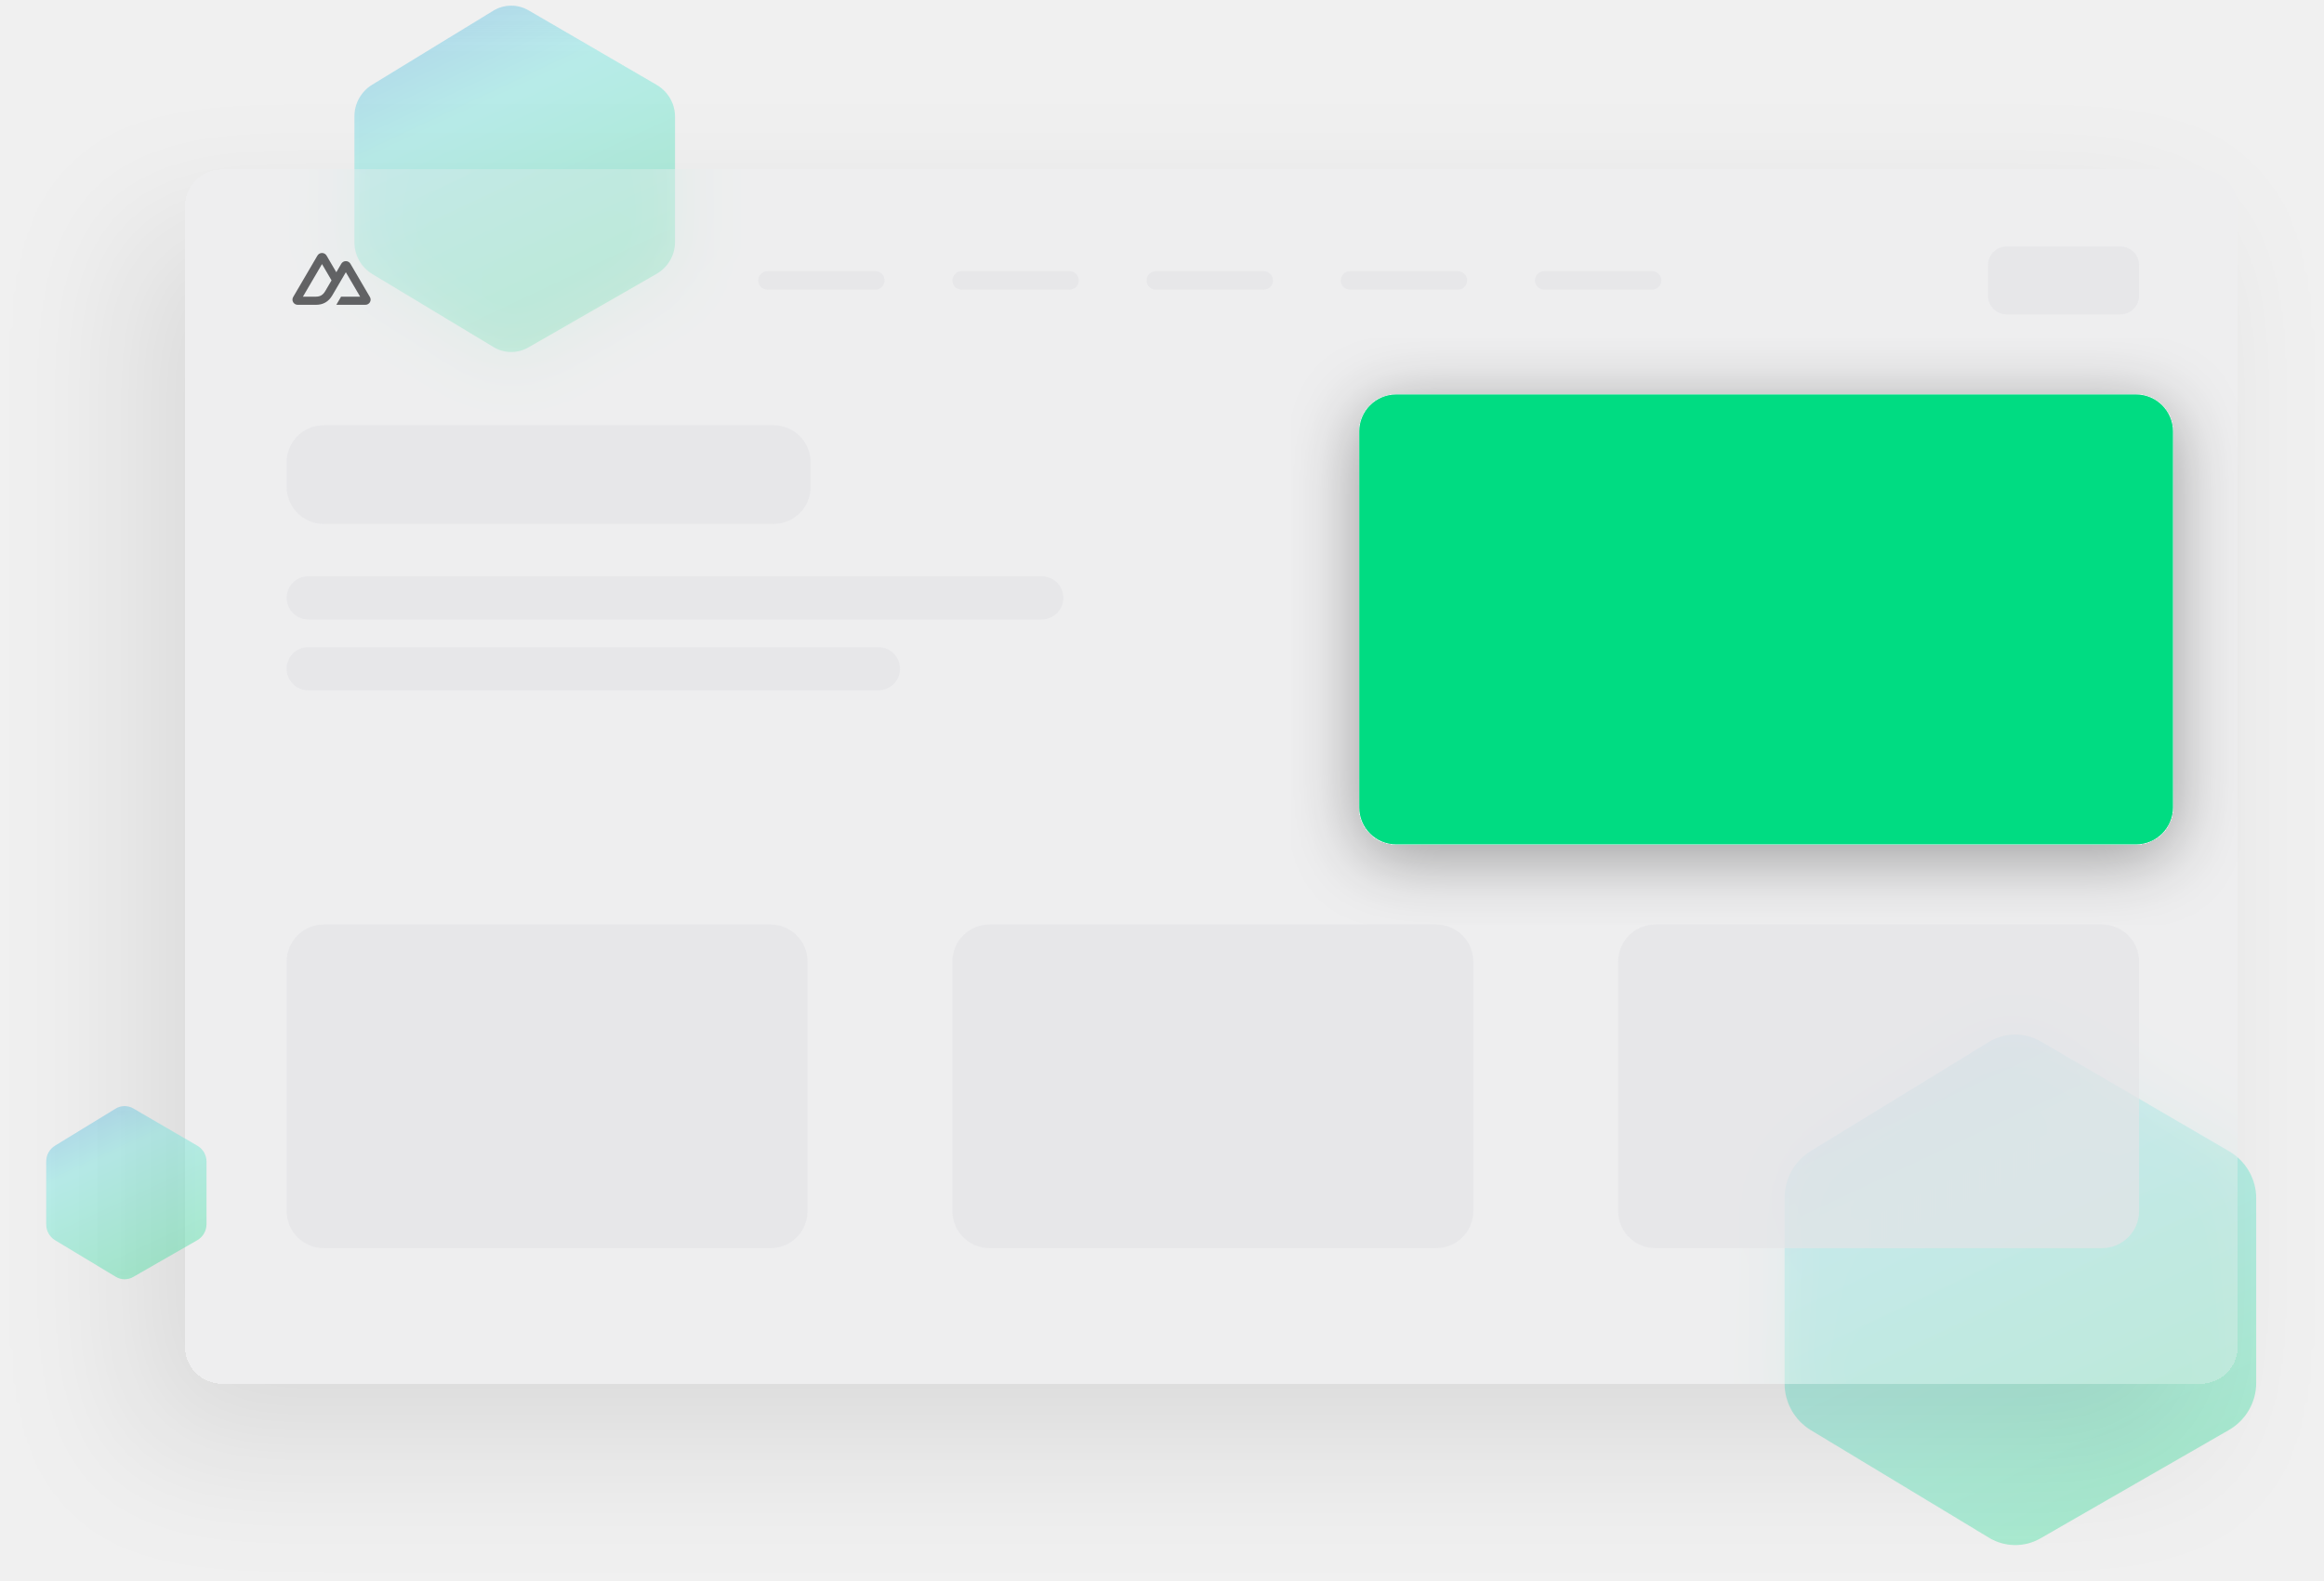
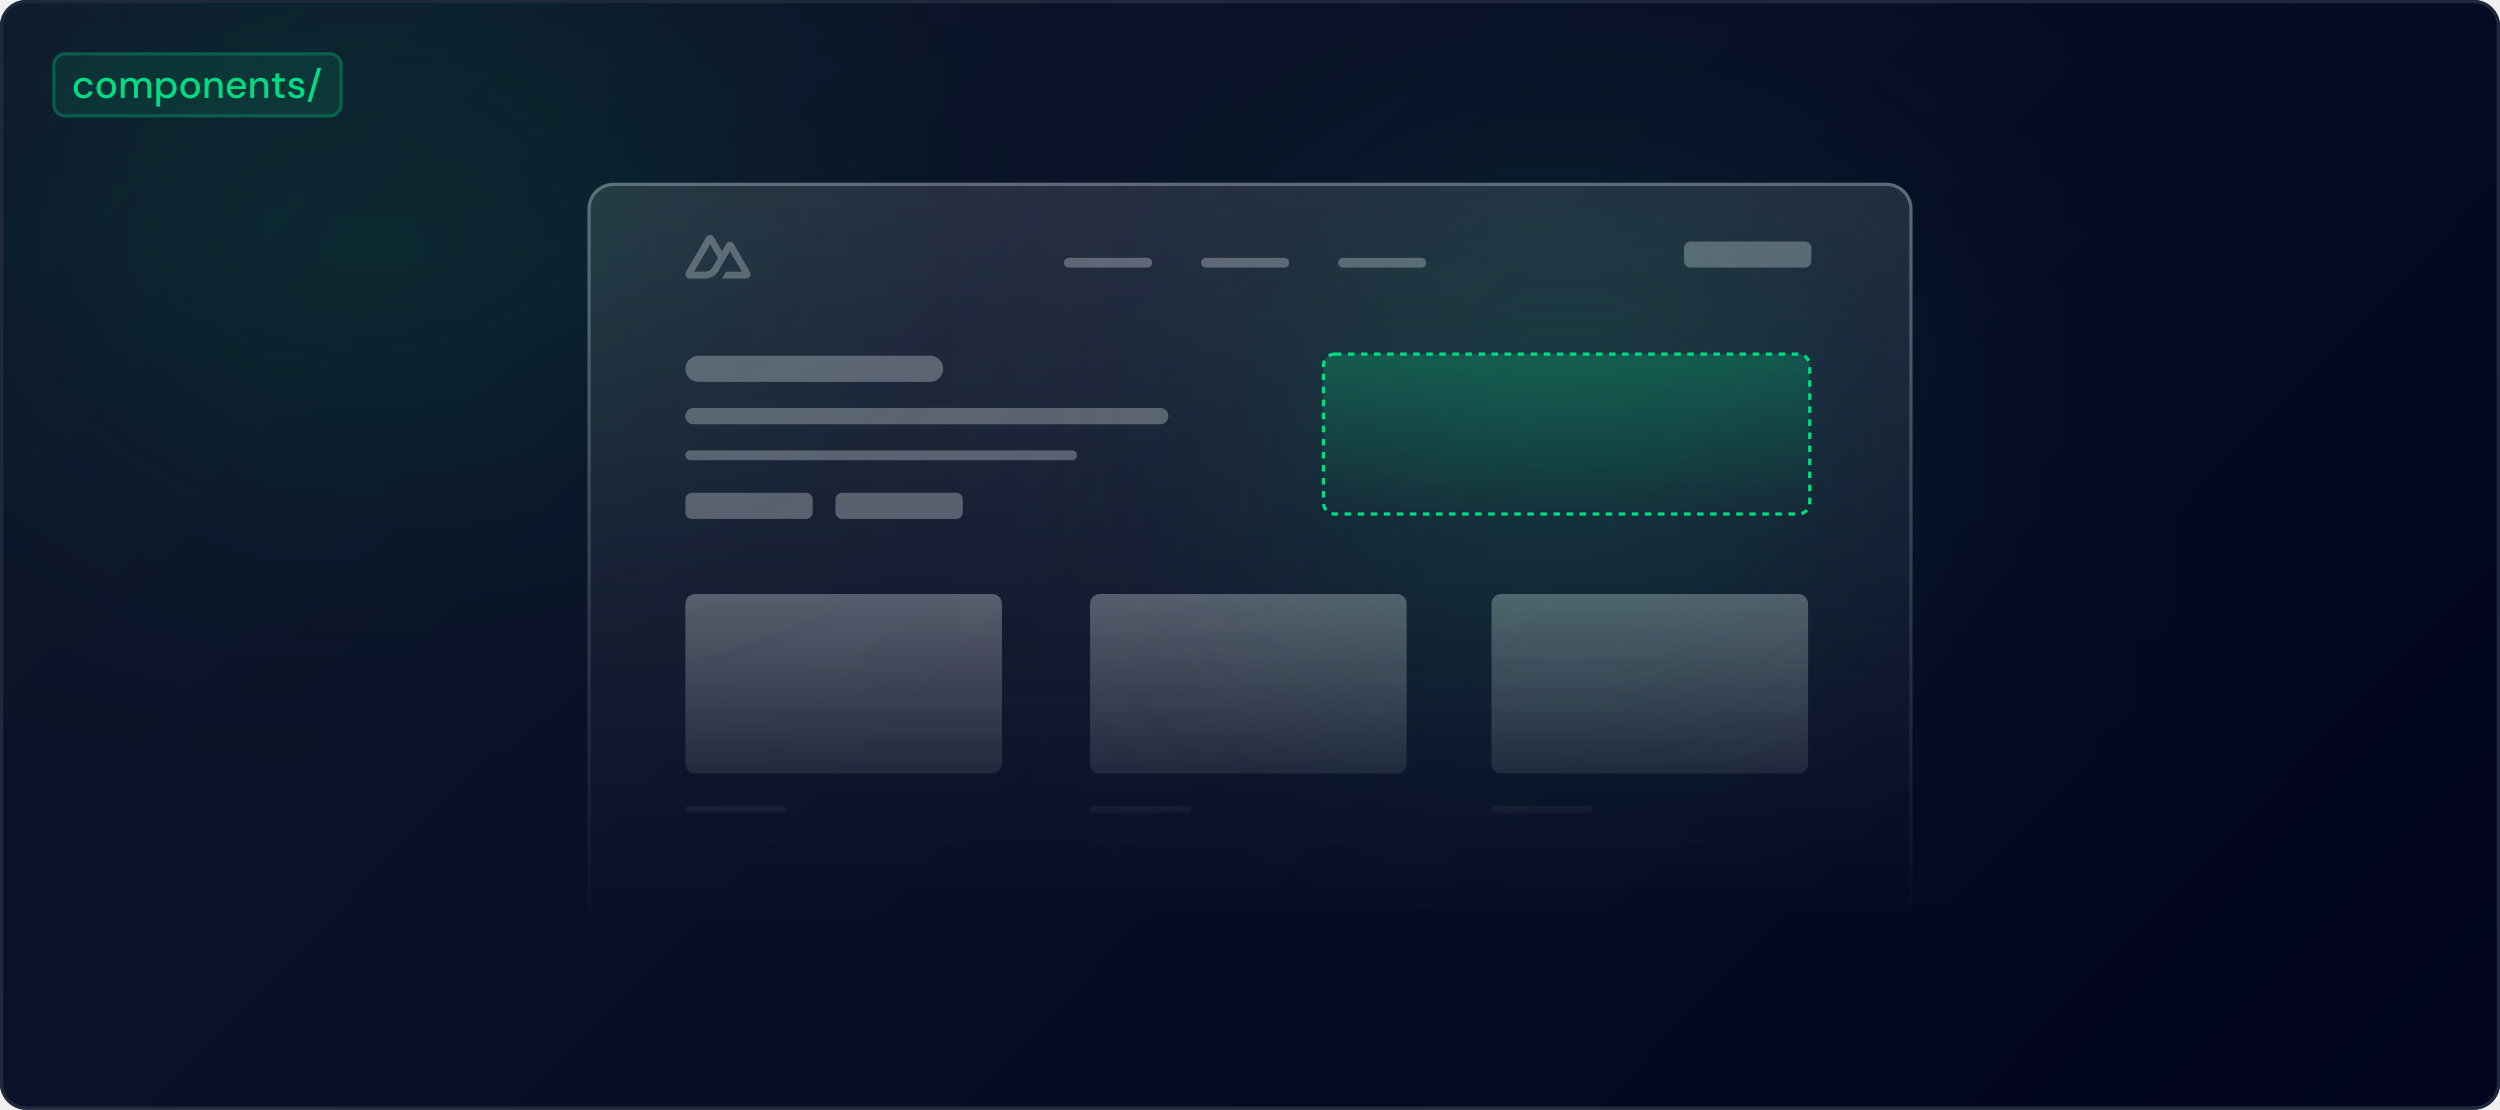
- <svg xmlns="http://www.w3.org/2000/svg" xmlns:xlink="http://www.w3.org/1999/xlink" fill="none" height="513" viewBox="0 0 754 513" width="754">
-   <filter id="a" color-interpolation-filters="sRGB" filterUnits="userSpaceOnUse" height="195.721" width="183.053" x="563.973" y="320.674">
-     <feFlood flood-opacity="0" result="BackgroundImageFix" />
-     <feGaussianBlur in="BackgroundImage" stdDeviation="7.513" />
-     <feComposite in2="SourceAlpha" operator="in" result="effect1_backgroundBlur_7267_84037" />
-     <feBlend in="SourceGraphic" in2="effect1_backgroundBlur_7267_84037" mode="normal" result="shape" />
-   </filter>
-   <filter id="b" color-interpolation-filters="sRGB" filterUnits="userSpaceOnUse" height="142.436" width="134.053" x="99.973" y="-13.195">
-     <feFlood flood-opacity="0" result="BackgroundImageFix" />
-     <feGaussianBlur in="BackgroundImage" stdDeviation="7.513" />
-     <feComposite in2="SourceAlpha" operator="in" result="effect1_backgroundBlur_7267_84037" />
-     <feBlend in="SourceGraphic" in2="effect1_backgroundBlur_7267_84037" mode="normal" result="shape" />
-   </filter>
-   <filter id="c" color-interpolation-filters="sRGB" filterUnits="userSpaceOnUse" height="482" width="754" x="0" y="31">
-     <feFlood flood-opacity="0" result="BackgroundImageFix" />
-     <feGaussianBlur in="BackgroundImage" stdDeviation="10" />
-     <feComposite in2="SourceAlpha" operator="in" result="effect1_backgroundBlur_7267_84037" />
-     <feColorMatrix in="SourceAlpha" result="hardAlpha" type="matrix" values="0 0 0 0 0 0 0 0 0 0 0 0 0 0 0 0 0 0 127 0" />
-     <feOffset dx="-16" dy="20" />
-     <feGaussianBlur stdDeviation="22" />
-     <feComposite in2="hardAlpha" operator="out" />
-     <feColorMatrix type="matrix" values="0 0 0 0 0 0 0 0 0 0 0 0 0 0 0 0 0 0 0.09 0" />
-     <feBlend in2="effect1_backgroundBlur_7267_84037" mode="normal" result="effect2_dropShadow_7267_84037" />
-     <feBlend in="SourceGraphic" in2="effect2_dropShadow_7267_84037" mode="normal" result="shape" />
-   </filter>
-   <filter id="d" color-interpolation-filters="sRGB" filterUnits="userSpaceOnUse" height="190" width="308" x="419" y="110">
-     <feFlood flood-opacity="0" result="BackgroundImageFix" />
-     <feColorMatrix in="SourceAlpha" result="hardAlpha" type="matrix" values="0 0 0 0 0 0 0 0 0 0 0 0 0 0 0 0 0 0 127 0" />
-     <feOffset dy="4" />
-     <feGaussianBlur stdDeviation="11" />
-     <feComposite in2="hardAlpha" operator="out" />
-     <feColorMatrix type="matrix" values="0 0 0 0 0 0 0 0 0 0 0 0 0 0 0 0 0 0 0.35 0" />
-     <feBlend in2="BackgroundImageFix" mode="normal" result="effect1_dropShadow_7267_84037" />
-     <feBlend in="SourceGraphic" in2="effect1_dropShadow_7267_84037" mode="normal" result="shape" />
-   </filter>
-   <filter id="e" color-interpolation-filters="sRGB" filterUnits="userSpaceOnUse" height="86.245" width="82.053" x="-.027" y="343.889">
-     <feFlood flood-opacity="0" result="BackgroundImageFix" />
-     <feGaussianBlur in="BackgroundImage" stdDeviation="7.513" />
-     <feComposite in2="SourceAlpha" operator="in" result="effect1_backgroundBlur_7267_84037" />
-     <feBlend in="SourceGraphic" in2="effect1_backgroundBlur_7267_84037" mode="normal" result="shape" />
-   </filter>
-   <linearGradient id="f">
-     <stop offset="0" stop-color="#00dc82" />
-     <stop offset=".5" stop-color="#36e4da" />
-     <stop offset="1" stop-color="#0047e1" />
-   </linearGradient>
-   <linearGradient id="g" gradientUnits="userSpaceOnUse" x1="655.41" x2="557.503" xlink:href="#f" y1="504" y2="296.381" />
-   <linearGradient id="h" gradientUnits="userSpaceOnUse" x1="166.939" x2="100.608" xlink:href="#f" y1="116" y2="-24.945" />
-   <linearGradient id="i" gradientUnits="userSpaceOnUse" x1="40.969" x2="7.804" xlink:href="#f" y1="416" y2="345.528" />
-   <g filter="url(#a)">
-     <path d="m645.319 498.982-57.788-34.893c-5.295-3.197-8.531-8.931-8.531-15.117v-.347-59.686-.341c0-6.15 3.197-11.857 8.441-15.068l57.79-35.387c5.205-3.188 11.63-3.258 16.898-.187l61.118 35.639c5.42 3.161 8.753 8.963 8.753 15.237v.359 59.184.364c0 6.309-3.372 12.138-8.842 15.283l-61.12 35.143c-5.221 3.002-11.559 2.933-16.719-.183z" fill="url(#g)" fill-opacity=".3" />
+ <svg xmlns="http://www.w3.org/2000/svg" width="766" height="340" fill="none" viewBox="0 0 766 340">
+   <g clip-path="url(#a)">
+     <rect width="766" height="340" fill="url(#b)" rx="8" />
+     <rect width="406" height="228" x="180" y="56" fill="url(#c)" fill-opacity=".12" rx="8" />
+     <rect width="405" height="227" x="180.5" y="56.5" stroke="url(#d)" stroke-opacity=".3" rx="7.5" />
+     <path fill="#F1F5F9" fill-opacity=".3" fill-rule="evenodd" d="M210 112.997c0-2.209 1.791-4 4-4h71c2.209 0 4 1.791 4 4s-1.791 4-4 4h-71c-2.209 0-4-1.791-4-4Zm0 14.504c0-1.381 1.119-2.5 2.5-2.5h143c1.381 0 2.5 1.119 2.5 2.5s-1.119 2.5-2.5 2.5h-143c-1.381 0-2.5-1.119-2.5-2.5Zm1.5 10.5c-.828 0-1.5.672-1.5 1.5s.672 1.5 1.5 1.5h117c.828 0 1.5-.672 1.5-1.5s-.672-1.5-1.5-1.5h-117Zm-1.5 15c0-1.105.895-2 2-2h35c1.105 0 2 .895 2 2v4c0 1.105-.895 2-2 2h-35c-1.105 0-2-.895-2-2v-4Zm48-2c-1.105 0-2 .895-2 2v4c0 1.105.895 2 2 2h35c1.105 0 2-.895 2-2v-4c0-1.105-.895-2-2-2h-35Z" clip-rule="evenodd" />
+     <rect width="149" height="49" x="405.5" y="108.5" fill="url(#e)" fill-opacity=".24" stroke="#00DC82" stroke-dasharray="2 2" rx="3.5" />
+     <path fill="#F1F5F9" fill-opacity=".3" d="M221.22 85.333h7.435c.236 0 .468-.062.673-.179.204-.117.374-.285.492-.488S230 84.234 230 84c0-.234-.062-.464-.181-.667l-4.993-8.571c-.118-.203-.287-.371-.492-.488-.204-.117-.436-.179-.672-.179-.236 0-.468.062-.673.179-.204.117-.374.285-.492.488l-1.277 2.193-2.496-4.289c-.118-.203-.288-.371-.492-.488-.205-.117-.437-.179-.673-.179-.236 0-.468.062-.673.179-.204.117-.374.285-.492.488l-6.213 10.667c-.119.203-.181.432-.181.667 0 .234.062.464.18.667.118.203.288.371.492.488.205.117.437.179.673.179h4.667c1.849 0 3.213-.805 4.151-2.376l2.278-3.91 1.22-2.093 3.662 6.286h-4.882l-1.221 2.093Zm-5.284-2.095-3.257-.001 4.882-8.38 2.436 4.19-1.631 2.801c-.623 1.019-1.331 1.39-2.43 1.39Z" />
+     <path stroke="#F1F5F9" stroke-linecap="round" stroke-opacity=".3" stroke-width="3" d="M327.5 80.5h24M369.5 80.5h24M411.5 80.5h24" />
+     <rect width="39" height="8" x="516" y="74" fill="#F1F5F9" fill-opacity=".3" rx="2" />
+     <path fill="url(#f)" fill-opacity=".3" fill-rule="evenodd" d="M210 184.999c0-1.657 1.343-3 3-3h91c1.657 0 3 1.343 3 3v49c0 1.657-1.343 3-3 3h-91c-1.657 0-3-1.343-3-3v-49Zm0 63c0-.552.448-1 1-1h29c.552 0 1 .448 1 1s-.448 1-1 1h-29c-.552 0-1-.448-1-1Zm1 9c-.552 0-1 .448-1 1s.448 1 1 1h86c.552 0 1-.448 1-1s-.448-1-1-1h-86Z" clip-rule="evenodd" />
+     <path fill="url(#g)" fill-opacity=".3" fill-rule="evenodd" d="M457 184.999c0-1.657 1.343-3 3-3h91c1.657 0 3 1.343 3 3v49c0 1.657-1.343 3-3 3h-91c-1.657 0-3-1.343-3-3v-49Zm0 63c0-.552.448-1 1-1h29c.552 0 1 .448 1 1s-.448 1-1 1h-29c-.552 0-1-.448-1-1Zm1 9c-.552 0-1 .448-1 1s.448 1 1 1h86c.552 0 1-.448 1-1s-.448-1-1-1h-86Z" clip-rule="evenodd" />
+     <path fill="url(#h)" fill-opacity=".3" fill-rule="evenodd" d="M334 184.999c0-1.657 1.343-3 3-3h91c1.657 0 3 1.343 3 3v49c0 1.657-1.343 3-3 3h-91c-1.657 0-3-1.343-3-3v-49Zm0 63c0-.552.448-1 1-1h29c.552 0 1 .448 1 1s-.448 1-1 1h-29c-.552 0-1-.448-1-1Zm1 9c-.552 0-1 .448-1 1s.448 1 1 1h86c.552 0 1-.448 1-1s-.448-1-1-1h-86Z" clip-rule="evenodd" />
+     <g filter="url(#i)">
+       <path fill="#00DC82" d="M537 116v32H423v-32z" />
+     </g>
+     <rect width="89" height="20" x="16" y="16" fill="#00DC82" fill-opacity=".1" rx="4" />
+     <path fill="#00DC82" d="M25.612 30.144c-.584 0-1.104-.132-1.56-.396-.456-.272-.816-.644-1.08-1.116-.256-.472-.384-1.02-.384-1.644 0-.632.128-1.184.384-1.656.264-.48.624-.852 1.08-1.116.456-.272.976-.408 1.56-.408.736 0 1.352.192 1.848.576.496.384.812.904.948 1.56H27.16c-.08-.352-.264-.624-.552-.816-.28-.192-.616-.288-1.008-.288-.32 0-.616.084-.888.252-.272.16-.492.4-.66.72-.16.312-.24.7-.24 1.164 0 .344.048.652.144.924.096.264.224.488.384.672.168.184.36.324.576.42.216.088.444.132.684.132.264 0 .5-.04.708-.12.216-.088.396-.216.54-.384.152-.168.256-.368.312-.6h1.248c-.136.64-.452 1.156-.948 1.548-.496.384-1.112.576-1.848.576Zm6.96 0c-.568 0-1.08-.132-1.536-.396-.448-.264-.804-.632-1.068-1.104-.256-.48-.384-1.032-.384-1.656 0-.64.132-1.196.396-1.668.264-.48.624-.852 1.08-1.116.456-.264.968-.396 1.536-.396.576 0 1.088.132 1.536.396.448.264.8.632 1.056 1.104.264.472.396 1.028.396 1.668 0 .64-.132 1.196-.396 1.668-.256.472-.612.84-1.068 1.104-.456.264-.972.396-1.548.396Zm0-1.032c.328 0 .624-.08.888-.24.272-.16.488-.396.648-.708.168-.32.252-.716.252-1.188s-.08-.864-.24-1.176c-.16-.32-.376-.56-.648-.72-.264-.16-.556-.24-.876-.24-.32 0-.616.08-.888.24-.272.16-.492.4-.66.72-.16.312-.24.704-.24 1.176s.08.868.24 1.188c.168.312.384.548.648.708.272.16.564.24.876.24Zm4.424.888v-6.048h1.08l.084.852c.192-.312.448-.556.768-.732.32-.176.68-.264 1.08-.264.304 0 .58.044.828.132.248.08.468.204.66.372s.348.376.468.624c.216-.352.504-.628.864-.828.368-.2.756-.3 1.164-.3.488 0 .908.1 1.26.3.352.192.62.484.804.876.184.384.276.864.276 1.44V30h-1.188v-3.456c0-.56-.116-.984-.348-1.272-.224-.288-.556-.432-.996-.432-.296 0-.56.076-.792.228-.232.152-.416.372-.552.66-.128.288-.192.64-.192 1.056V30h-1.2v-3.456c0-.56-.116-.984-.348-1.272-.224-.288-.556-.432-.996-.432-.28 0-.536.076-.768.228-.232.152-.416.372-.552.66-.136.288-.204.64-.204 1.056V30h-1.2Zm10.887 2.64v-8.688h1.08l.12.936c.128-.184.288-.356.48-.516.192-.168.42-.304.684-.408.272-.104.588-.156.948-.156.576 0 1.08.14 1.512.42.44.28.78.66 1.02 1.14.248.472.372 1.012.372 1.62 0 .608-.124 1.152-.372 1.632-.248.472-.592.844-1.032 1.116-.432.272-.936.408-1.512.408-.472 0-.888-.092-1.248-.276-.36-.192-.644-.456-.852-.792v3.564h-1.2Zm3.108-3.54c.368 0 .692-.088.972-.264.288-.176.512-.424.672-.744.168-.32.252-.692.252-1.116 0-.424-.084-.792-.252-1.104-.16-.32-.384-.568-.672-.744-.28-.184-.604-.276-.972-.276-.376 0-.708.092-.996.276-.28.176-.5.424-.66.744-.16.312-.24.68-.24 1.104 0 .424.08.796.24 1.116.16.32.38.568.66.744.288.176.62.264.996.264Zm7.269 1.044c-.568 0-1.08-.132-1.536-.396-.448-.264-.804-.632-1.068-1.104-.256-.48-.384-1.032-.384-1.656 0-.64.132-1.196.396-1.668.264-.48.624-.852 1.08-1.116.456-.264.968-.396 1.536-.396.576 0 1.088.132 1.536.396.448.264.8.632 1.056 1.104.264.472.396 1.028.396 1.668 0 .64-.132 1.196-.396 1.668-.256.472-.612.84-1.068 1.104-.456.264-.972.396-1.548.396Zm0-1.032c.328 0 .624-.08.888-.24.272-.16.488-.396.648-.708.168-.32.252-.716.252-1.188s-.08-.864-.24-1.176c-.16-.32-.376-.56-.648-.72-.264-.16-.556-.24-.876-.24-.32 0-.616.08-.888.24-.272.16-.492.4-.66.72-.16.312-.24.704-.24 1.176s.08.868.24 1.188c.168.312.384.548.648.708.272.16.564.24.876.24Zm4.424.888v-6.048h1.08l.072 1.032c.192-.36.464-.644.816-.852.352-.216.756-.324 1.212-.324.48 0 .892.096 1.236.288.344.192.612.484.804.876.192.384.288.868.288 1.452V30h-1.2v-3.456c0-.56-.124-.984-.372-1.272-.248-.288-.608-.432-1.08-.432-.312 0-.592.076-.84.228-.248.144-.448.36-.6.648-.144.288-.216.64-.216 1.056V30h-1.2Zm9.779.144c-.576 0-1.088-.132-1.536-.396-.448-.264-.8-.632-1.056-1.104-.248-.472-.372-1.02-.372-1.644 0-.64.124-1.196.372-1.668.256-.48.608-.852 1.056-1.116.448-.272.968-.408 1.56-.408.592 0 1.1.132 1.524.396.424.264.752.616.984 1.056.232.432.348.912.348 1.44 0 .08-.004.168-.012.264 0 .088-.004.188-.012.3h-4.944v-.852h3.768c-.024-.504-.192-.896-.504-1.176-.312-.288-.7-.432-1.164-.432-.328 0-.628.076-.9.228-.272.144-.492.36-.66.648-.16.28-.24.636-.24 1.068v.336c0 .448.08.828.24 1.14.168.304.388.536.66.696.272.152.568.228.888.228.384 0 .7-.084.948-.252.248-.168.432-.396.552-.684h1.2c-.104.368-.28.7-.528.996-.248.288-.556.516-.924.684-.36.168-.776.252-1.248.252ZM76.675 30v-6.048h1.08l.072 1.032c.192-.36.464-.644.816-.852.352-.216.756-.324 1.212-.324.48 0 .892.096 1.236.288.344.192.612.484.804.876.192.384.288.868.288 1.452V30h-1.2v-3.456c0-.56-.124-.984-.372-1.272-.248-.288-.608-.432-1.08-.432-.312 0-.592.076-.84.228-.248.144-.448.36-.6.648-.144.288-.216.64-.216 1.056V30h-1.2Zm9.539 0c-.384 0-.716-.06-.996-.18s-.496-.32-.648-.6c-.152-.28-.228-.66-.228-1.14v-3.108h-1.044v-1.02h1.044l.144-1.512h1.056v1.512h1.716v1.02h-1.716v3.12c0 .344.072.58.216.708.144.12.392.18.744.18h.696V30h-.984Zm4.707.144c-.512 0-.96-.084-1.344-.252-.384-.168-.688-.404-.912-.708-.224-.304-.36-.66-.408-1.068h1.224c.04.192.116.368.228.528.12.16.28.288.48.384.208.096.452.144.732.144.264 0 .48-.036.648-.108.176-.08.304-.184.384-.312.08-.136.12-.28.12-.432 0-.224-.056-.392-.168-.504-.104-.12-.264-.212-.48-.276-.208-.072-.46-.136-.756-.192-.28-.048-.552-.112-.816-.192-.256-.088-.488-.196-.696-.324-.2-.128-.36-.288-.48-.48-.12-.2-.18-.444-.18-.732 0-.344.092-.652.276-.924.184-.28.444-.496.78-.648.344-.16.748-.24 1.212-.24.672 0 1.212.16 1.62.48.408.32.648.772.72 1.356h-1.164c-.032-.272-.152-.48-.36-.624-.208-.152-.484-.228-.828-.228s-.608.068-.792.204c-.184.136-.276.316-.276.54 0 .144.052.272.156.384.104.112.256.208.456.288.208.072.46.14.756.204.424.08.804.18 1.14.3.336.12.604.296.804.528.2.232.3.564.3.996.008.376-.088.708-.288.996-.192.288-.468.512-.828.672-.352.16-.772.24-1.26.24Zm3.297 1.068 3-10.44h1.176l-3 10.44h-1.176Z" />
+     <rect width="88" height="19" x="16.5" y="16.5" stroke="#00DC82" stroke-opacity=".25" rx="3.5" />
+     <g filter="url(#j)">
+       <path fill="#00DC82" d="M210 5v37H-6V5z" />
+     </g>
  </g>
-   <g filter="url(#b)">
-     <path d="m160.079 112.596-39.28-23.67c-3.599-2.169-5.799-6.064-5.799-10.265v-.225-40.489-.222c0-4.177 2.174-8.053 5.738-10.231l39.282-24.005c3.538-2.162 7.905-2.21 11.486-.126l41.544 24.176c3.684 2.144 5.95 6.084 5.95 10.347v.233 40.148.236c0 4.286-2.293 8.245-6.01 10.378l-41.546 23.84c-3.549 2.037-7.857 1.99-11.365-.124z" fill="url(#h)" fill-opacity=".3" />
-   </g>
-   <g filter="url(#c)">
-     <rect fill="#e4e4e7" fill-opacity=".3" height="394" rx="12" shape-rendering="crispEdges" width="666" x="60" y="55" />
-   </g>
-   <g filter="url(#d)">
-     <rect fill="#00dc82" height="146" rx="12" width="264" x="441" y="128" />
-   </g>
-   <path d="m109.112 98.91h9.427c.299 0.0.593-.078.852-.225.26-.148.475-.36.625-.616.149-.256.228-.546.228-.841 0-.295-.079-.585-.229-.841l-6.331-10.813c-.15-.256-.365-.468-.624-.616s-.553-.225-.853-.225c-.299 0-.593.078-.852.225-.26.148-.475.36-.625.616l-1.618 2.767-3.165-5.41c-.15-.256-.365-.468-.625-.616-.259-.148-.553-.225-.853-.225-.299 0-.593.078-.853.225-.259.148-.474.36-.624.616l-7.878 13.456c-.15.256-.229.546-.229.841-0.0.295.079.585.228.841.15.256.365.468.624.616.259.148.553.225.853.225h5.918c2.344 0 4.073-1.016 5.263-2.997l2.889-4.933 1.547-2.64 4.643 7.929h-6.19zm-6.701-2.643-4.129-.001 6.19-10.572 3.089 5.286-2.068 3.533c-.79 1.286-1.688 1.754-3.082 1.754z" fill="#27272a" opacity=".7" />
-   <g fill="#e4e4e7">
-     <rect height="22" opacity=".7" rx="6" width="49" x="645" y="80" />
-     <rect height="6" opacity=".7" rx="3" width="41" x="246" y="88" />
-     <rect height="6" opacity=".7" rx="3" width="41" x="309" y="88" />
-     <rect height="6" opacity=".7" rx="3" width="41" x="372" y="88" />
-     <rect height="6" opacity=".7" rx="3" width="41" x="435" y="88" />
-     <rect height="6" opacity=".7" rx="3" width="41" x="498" y="88" />
-   </g>
-   <g filter="url(#e)">
-     <path d="m37.54 414.298-19.64-11.835c-1.799-1.084-2.9-3.032-2.9-5.132v-.113-20.244-.111c0-2.089 1.087-4.027 2.869-5.116l19.641-12.003c1.769-1.081 3.953-1.105 5.743-.063l20.772 12.088c1.842 1.072 2.975 3.042 2.975 5.173v.117 20.074.118c0 2.143-1.146 4.123-3.005 5.189l-20.773 11.92c-1.774 1.018-3.929.995-5.682-.062z" fill="url(#i)" fill-opacity=".3" />
-   </g>
-   <rect fill="#e4e4e7" height="105" opacity=".7" rx="12" width="169" x="93" y="300" />
-   <rect fill="#e4e4e7" height="105" opacity=".7" rx="12" width="169" x="309" y="300" />
-   <rect fill="#e4e4e7" height="105" opacity=".7" rx="12" width="169" x="525" y="300" />
-   <rect fill="#e4e4e7" height="32" opacity=".7" rx="12" width="170" x="93" y="138" />
-   <rect fill="#e4e4e7" height="14" opacity=".7" rx="7" width="252" x="93" y="187" />
-   <rect fill="#e4e4e7" height="14" opacity=".7" rx="7" width="199" x="93" y="210" />
+   <rect width="765" height="339" x=".5" y=".5" stroke="#1E293B" rx="7.5" />
+   <defs>
+     <linearGradient id="b" x1="13.5" x2="557.36" y1="0" y2="528.235" gradientUnits="userSpaceOnUse">
+       <stop stop-color="#0F172A" />
+       <stop offset="1" stop-color="#020420" />
+     </linearGradient>
+     <linearGradient id="c" x1="383" x2="383" y1="56" y2="284" gradientUnits="userSpaceOnUse">
+       <stop stop-color="#F1F5F9" />
+       <stop offset="1" stop-color="#F1F5F9" stop-opacity="0" />
+     </linearGradient>
+     <linearGradient id="d" x1="383" x2="383" y1="56" y2="284" gradientUnits="userSpaceOnUse">
+       <stop stop-color="#F1F5F9" />
+       <stop offset="1" stop-color="#F1F5F9" stop-opacity="0" />
+     </linearGradient>
+     <linearGradient id="e" x1="480" x2="480" y1="108" y2="158" gradientUnits="userSpaceOnUse">
+       <stop stop-color="#00DC82" />
+       <stop offset="1" stop-color="#00DC82" stop-opacity="0" />
+     </linearGradient>
+     <linearGradient id="f" x1="259.652" x2="259.652" y1="182.144" y2="259.722" gradientUnits="userSpaceOnUse">
+       <stop stop-color="#F1F5F9" />
+       <stop offset="1" stop-color="#F1F5F9" stop-opacity="0" />
+     </linearGradient>
+     <linearGradient id="g" x1="506.601" x2="506.601" y1="182.144" y2="259.722" gradientUnits="userSpaceOnUse">
+       <stop stop-color="#F1F5F9" />
+       <stop offset="1" stop-color="#F1F5F9" stop-opacity="0" />
+     </linearGradient>
+     <linearGradient id="h" x1="383.422" x2="383.422" y1="182.144" y2="259.722" gradientUnits="userSpaceOnUse">
+       <stop stop-color="#F1F5F9" />
+       <stop offset="1" stop-color="#F1F5F9" stop-opacity="0" />
+     </linearGradient>
+     <filter id="i" width="374" height="292" x="293" y="-14" color-interpolation-filters="sRGB" filterUnits="userSpaceOnUse">
+       <feFlood flood-opacity="0" result="BackgroundImageFix" />
+       <feBlend in="SourceGraphic" in2="BackgroundImageFix" result="shape" />
+       <feGaussianBlur result="effect1_foregroundBlur_129_2757" stdDeviation="65" />
+     </filter>
+     <filter id="j" width="968" height="789" x="-382" y="-371" color-interpolation-filters="sRGB" filterUnits="userSpaceOnUse">
+       <feFlood flood-opacity="0" result="BackgroundImageFix" />
+       <feBlend in="SourceGraphic" in2="BackgroundImageFix" result="shape" />
+       <feGaussianBlur result="effect1_foregroundBlur_129_2757" stdDeviation="188" />
+     </filter>
+     <clipPath id="a">
+       <rect width="766" height="340" fill="#fff" rx="8" />
+     </clipPath>
+   </defs>
</svg>
